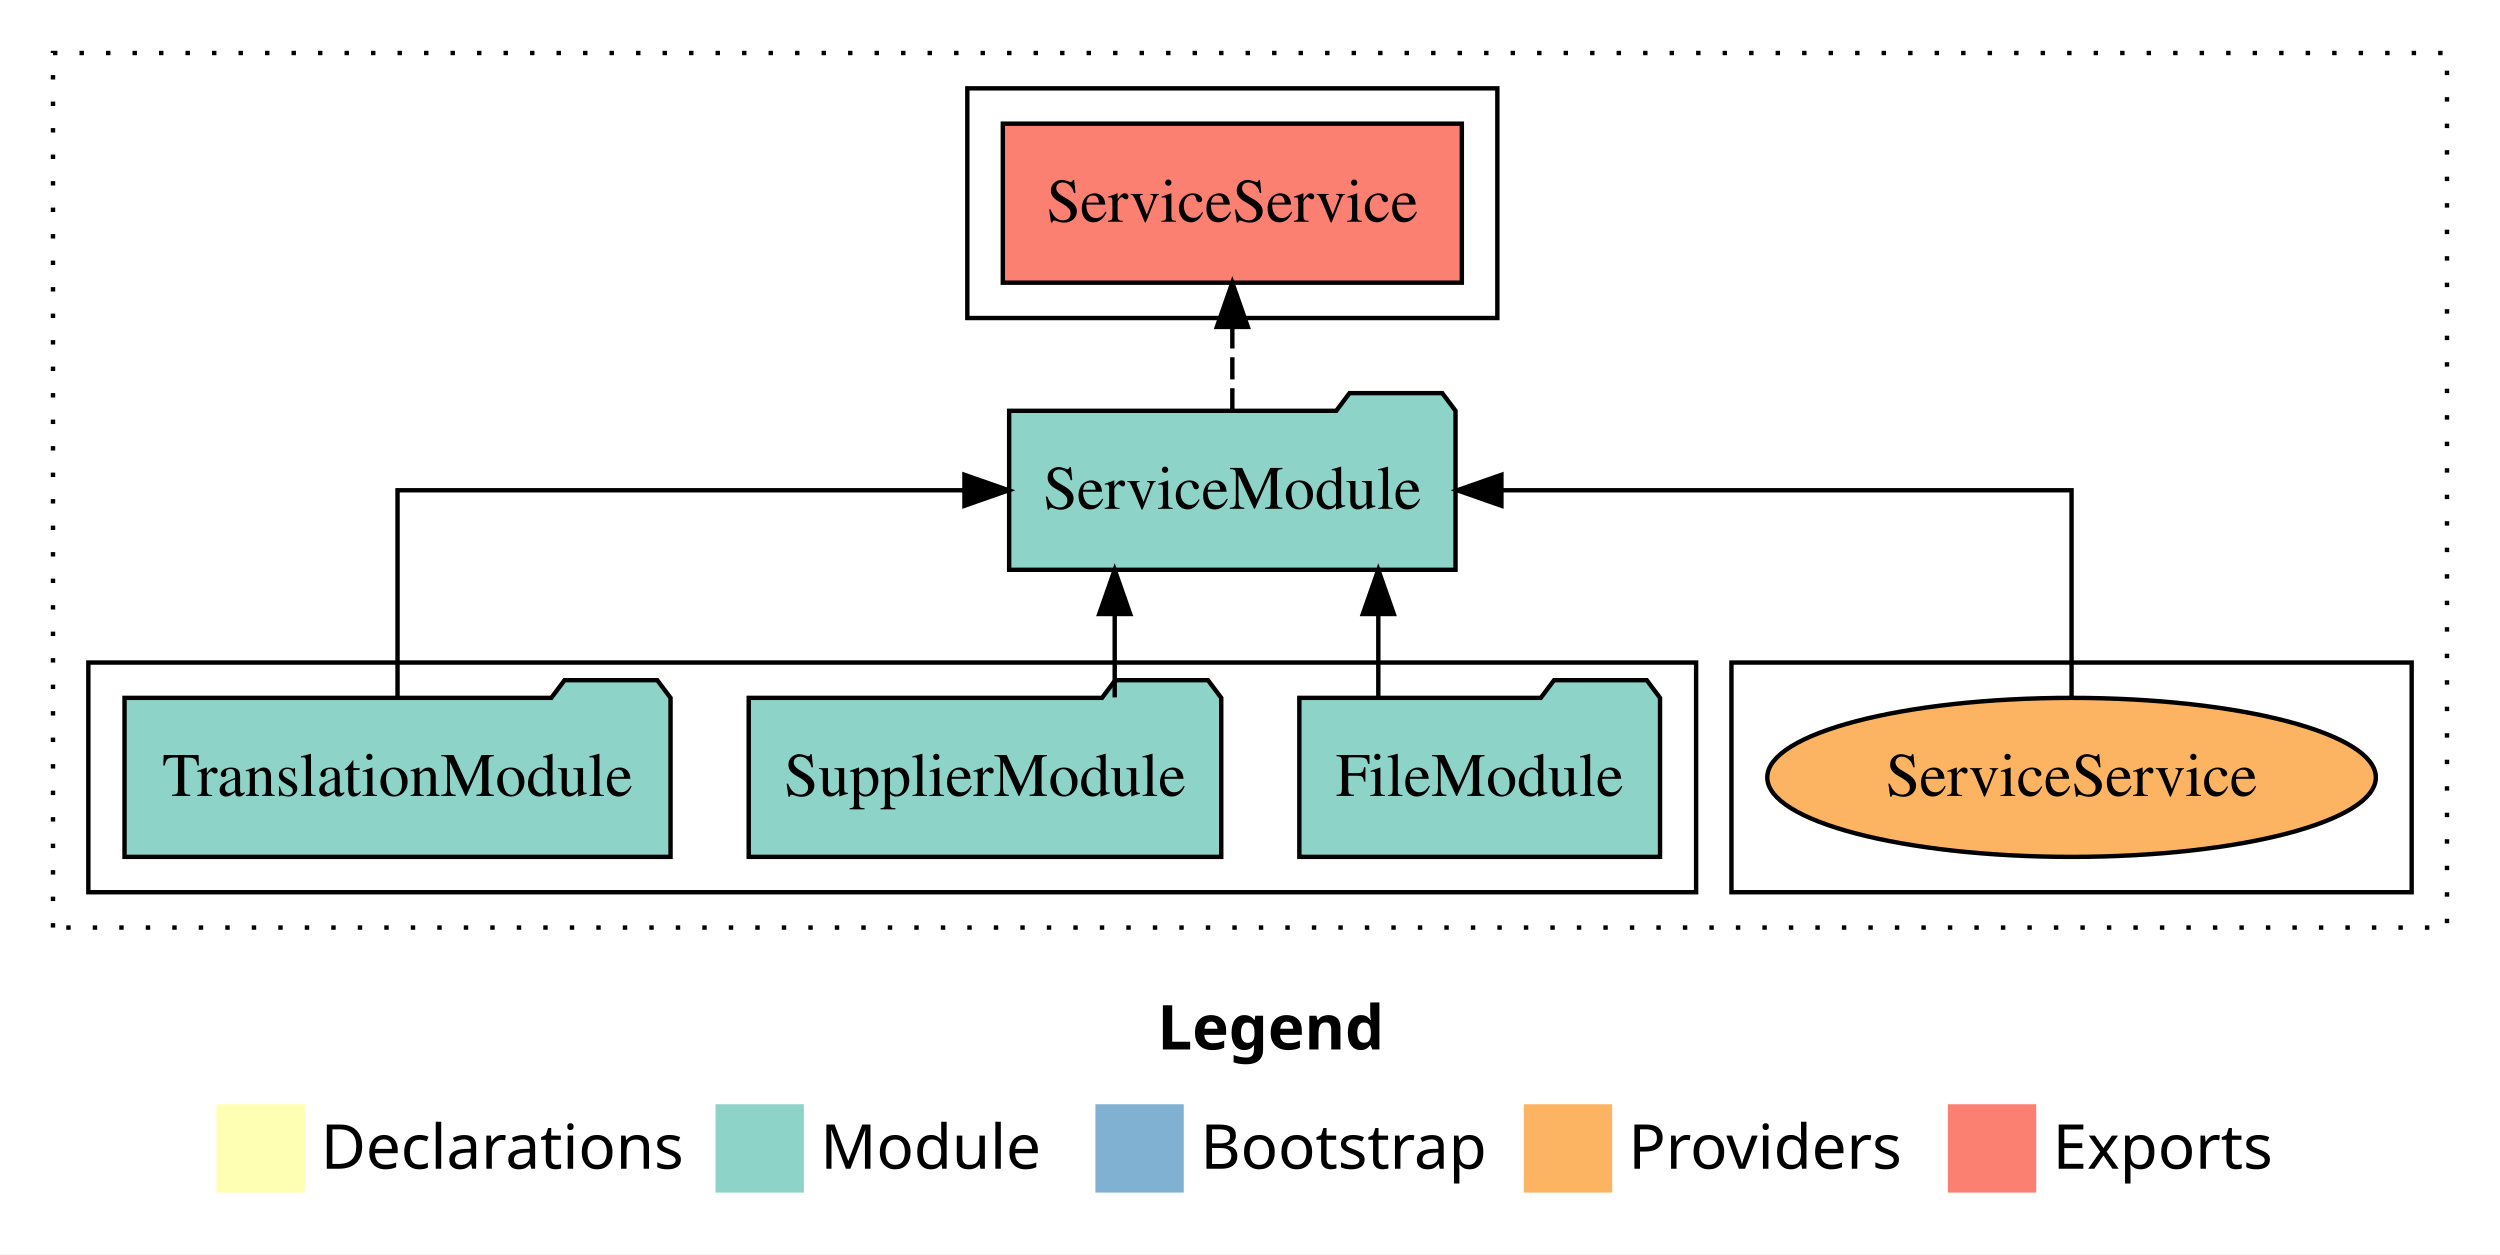
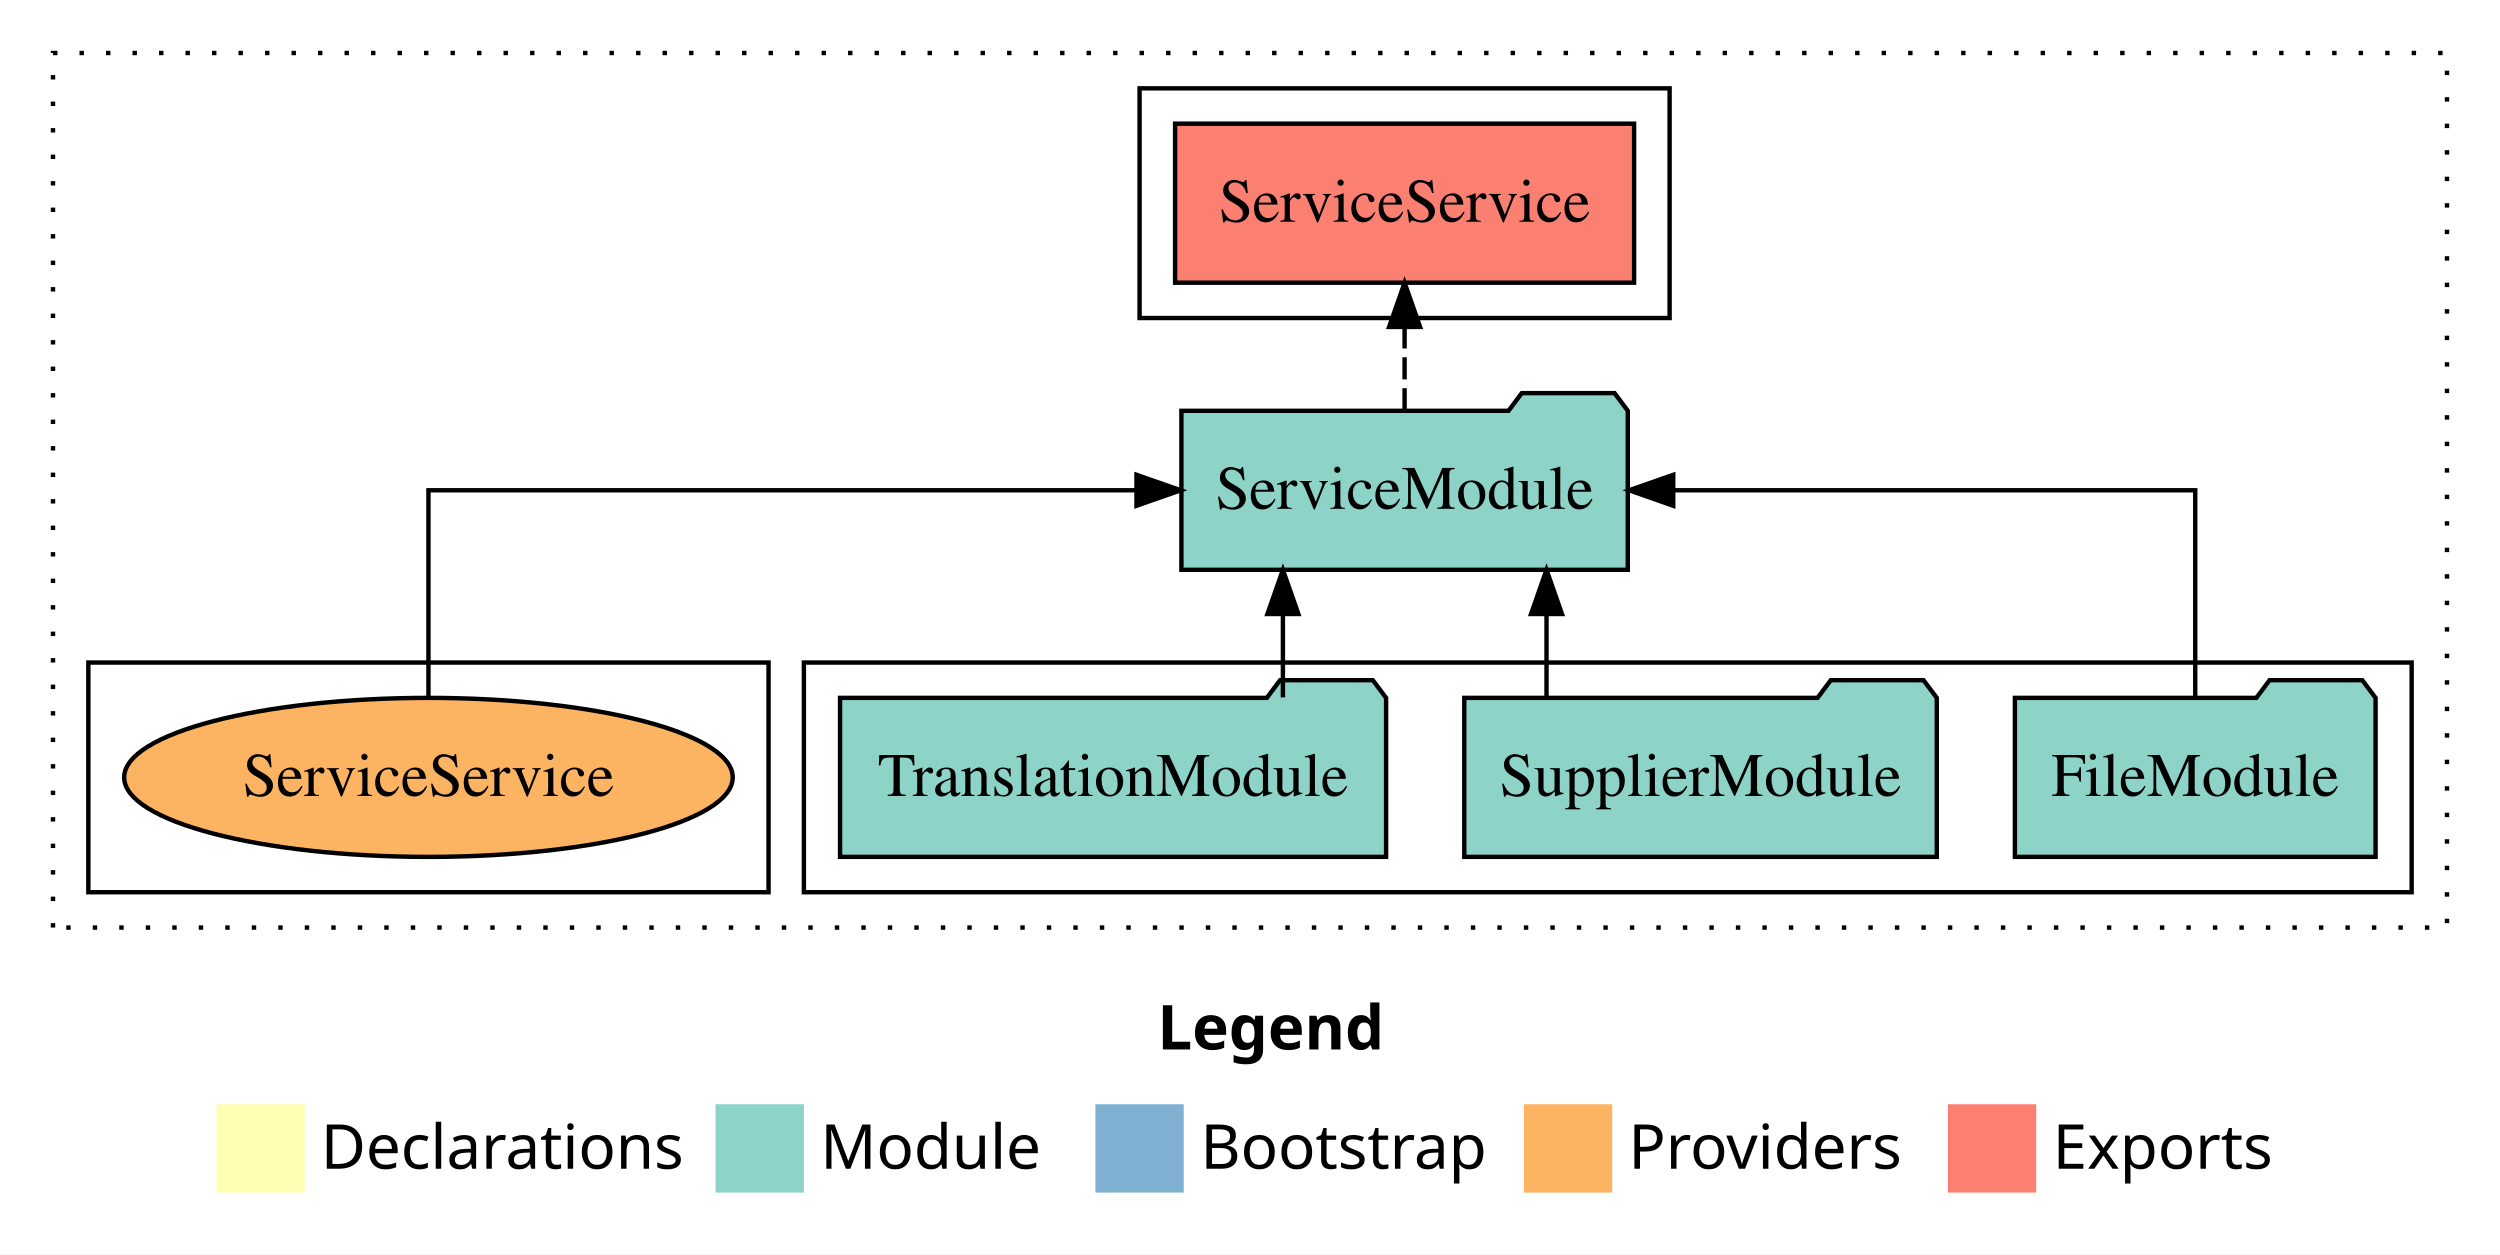
<svg xmlns="http://www.w3.org/2000/svg" width="566pt" height="284pt" viewBox="0.00 0.00 566.00 284.00">
  <g id="graph0" class="graph" transform="scale(1 1) rotate(0) translate(4 280)">
    <polygon fill="white" stroke="transparent" points="-4,4 -4,-280 562,-280 562,4 -4,4" />
    <text text-anchor="start" x="258.01" y="-42.4" font-family="Times-12" font-weight="bold" font-size="14.00">Legend</text>
    <polygon fill="#ffffb3" stroke="transparent" points="45,-10 45,-30 65,-30 65,-10 45,-10" />
    <text text-anchor="start" x="68.63" y="-15.4" font-family="Times-12" font-size="14.00">  Declarations</text>
    <polygon fill="#8dd3c7" stroke="transparent" points="158,-10 158,-30 178,-30 178,-10 158,-10" />
    <text text-anchor="start" x="181.73" y="-15.4" font-family="Times-12" font-size="14.00">  Module</text>
    <polygon fill="#80b1d3" stroke="transparent" points="244,-10 244,-30 264,-30 264,-10 244,-10" />
    <text text-anchor="start" x="267.78" y="-15.4" font-family="Times-12" font-size="14.00">  Bootstrap</text>
    <polygon fill="#fdb462" stroke="transparent" points="341,-10 341,-30 361,-30 361,-10 341,-10" />
    <text text-anchor="start" x="364.67" y="-15.4" font-family="Times-12" font-size="14.00">  Providers</text>
    <polygon fill="#fb8072" stroke="transparent" points="437,-10 437,-30 457,-30 457,-10 437,-10" />
    <text text-anchor="start" x="460.73" y="-15.4" font-family="Times-12" font-size="14.00">  Exports</text>
    <g id="clust1" class="cluster">
      <polygon fill="none" stroke="black" stroke-dasharray="1,5" points="8,-70 8,-268 550,-268 550,-70 8,-70" />
    </g>
-     <g id="clust6" class="cluster">
-       <polygon fill="none" stroke="black" points="388,-78 388,-130 542,-130 542,-78 388,-78" />
-     </g>
    <g id="clust3" class="cluster">
-       <polygon fill="none" stroke="black" points="16,-78 16,-130 380,-130 380,-78 16,-78" />
+       <polygon fill="none" stroke="black" points="178,-78 178,-130 542,-130 542,-78 178,-78" />
    </g>
    <g id="clust4" class="cluster">
-       <polygon fill="none" stroke="black" points="215,-208 215,-260 335,-260 335,-208 215,-208" />
+       <polygon fill="none" stroke="black" points="254,-208 254,-260 374,-260 374,-208 254,-208" />
+     </g>
+     <g id="clust6" class="cluster">
+       <polygon fill="none" stroke="black" points="16,-78 16,-130 170,-130 170,-78 16,-78" />
    </g>
    <g id="node1" class="node">
-       <polygon fill="#8dd3c7" stroke="black" points="371.83,-122 368.83,-126 347.83,-126 344.83,-122 290.17,-122 290.17,-86 371.83,-86 371.83,-122" />
-       <text text-anchor="middle" x="331" y="-99.8" font-family="Times,serif" font-size="14.00">FileModule</text>
+       <polygon fill="#8dd3c7" stroke="black" points="533.83,-122 530.83,-126 509.83,-126 506.83,-122 452.17,-122 452.17,-86 533.83,-86 533.83,-122" />
+       <text text-anchor="middle" x="493" y="-99.8" font-family="Times,serif" font-size="14.00">FileModule</text>
    </g>
    <g id="node4" class="node">
-       <polygon fill="#8dd3c7" stroke="black" points="325.53,-187 322.53,-191 301.53,-191 298.53,-187 224.47,-187 224.47,-151 325.53,-151 325.53,-187" />
-       <text text-anchor="middle" x="275" y="-164.8" font-family="Times,serif" font-size="14.00">ServiceModule</text>
+       <polygon fill="#8dd3c7" stroke="black" points="364.53,-187 361.53,-191 340.53,-191 337.53,-187 263.47,-187 263.47,-151 364.53,-151 364.53,-187" />
+       <text text-anchor="middle" x="314" y="-164.8" font-family="Times,serif" font-size="14.00">ServiceModule</text>
    </g>
    <g id="edge1" class="edge">
-       <path fill="none" stroke="black" d="M308.05,-122.11C308.05,-122.11 308.05,-140.99 308.05,-140.99" />
-       <polygon fill="black" stroke="black" points="304.55,-140.99 308.05,-150.99 311.55,-140.99 304.55,-140.99" />
+       <path fill="none" stroke="black" d="M493,-122.11C493,-141.34 493,-169 493,-169 493,-169 374.82,-169 374.82,-169" />
+       <polygon fill="black" stroke="black" points="374.82,-165.5 364.82,-169 374.82,-172.5 374.82,-165.5" />
    </g>
    <g id="node2" class="node">
-       <polygon fill="#8dd3c7" stroke="black" points="272.49,-122 269.49,-126 248.49,-126 245.49,-122 165.51,-122 165.51,-86 272.49,-86 272.49,-122" />
-       <text text-anchor="middle" x="219" y="-99.8" font-family="Times,serif" font-size="14.00">SupplierModule</text>
+       <polygon fill="#8dd3c7" stroke="black" points="434.49,-122 431.49,-126 410.49,-126 407.49,-122 327.51,-122 327.51,-86 434.49,-86 434.49,-122" />
+       <text text-anchor="middle" x="381" y="-99.8" font-family="Times,serif" font-size="14.00">SupplierModule</text>
    </g>
    <g id="edge2" class="edge">
-       <path fill="none" stroke="black" d="M248.37,-122.11C248.37,-122.11 248.37,-140.99 248.37,-140.99" />
-       <polygon fill="black" stroke="black" points="244.87,-140.99 248.37,-150.99 251.87,-140.99 244.87,-140.99" />
+       <path fill="none" stroke="black" d="M346.13,-122.11C346.13,-122.11 346.13,-140.99 346.13,-140.99" />
+       <polygon fill="black" stroke="black" points="342.63,-140.99 346.13,-150.99 349.63,-140.99 342.63,-140.99" />
    </g>
    <g id="node3" class="node">
-       <polygon fill="#8dd3c7" stroke="black" points="147.81,-122 144.81,-126 123.81,-126 120.81,-122 24.19,-122 24.19,-86 147.81,-86 147.81,-122" />
-       <text text-anchor="middle" x="86" y="-99.8" font-family="Times,serif" font-size="14.00">TranslationModule</text>
+       <polygon fill="#8dd3c7" stroke="black" points="309.81,-122 306.81,-126 285.81,-126 282.81,-122 186.19,-122 186.19,-86 309.81,-86 309.81,-122" />
+       <text text-anchor="middle" x="248" y="-99.8" font-family="Times,serif" font-size="14.00">TranslationModule</text>
    </g>
    <g id="edge3" class="edge">
-       <path fill="none" stroke="black" d="M86,-122.11C86,-141.34 86,-169 86,-169 86,-169 214.35,-169 214.35,-169" />
-       <polygon fill="black" stroke="black" points="214.35,-172.5 224.35,-169 214.35,-165.5 214.35,-172.5" />
+       <path fill="none" stroke="black" d="M286.45,-122.11C286.45,-122.11 286.45,-140.99 286.45,-140.99" />
+       <polygon fill="black" stroke="black" points="282.95,-140.99 286.45,-150.99 289.95,-140.99 282.95,-140.99" />
    </g>
    <g id="node5" class="node">
-       <polygon fill="#fb8072" stroke="black" points="326.96,-252 223.04,-252 223.04,-216 326.96,-216 326.96,-252" />
-       <text text-anchor="middle" x="275" y="-229.8" font-family="Times,serif" font-size="14.00">ServiceService </text>
+       <polygon fill="#fb8072" stroke="black" points="365.96,-252 262.04,-252 262.04,-216 365.96,-216 365.96,-252" />
+       <text text-anchor="middle" x="314" y="-229.8" font-family="Times,serif" font-size="14.00">ServiceService </text>
    </g>
    <g id="edge4" class="edge">
-       <path fill="none" stroke="black" stroke-dasharray="5,2" d="M275,-187.11C275,-187.11 275,-205.99 275,-205.99" />
-       <polygon fill="black" stroke="black" points="271.5,-205.99 275,-215.99 278.5,-205.99 271.5,-205.99" />
+       <path fill="none" stroke="black" stroke-dasharray="5,2" d="M314,-187.11C314,-187.11 314,-205.99 314,-205.99" />
+       <polygon fill="black" stroke="black" points="310.5,-205.99 314,-215.99 317.5,-205.99 310.5,-205.99" />
    </g>
    <g id="node6" class="node">
-       <ellipse fill="#fdb462" stroke="black" cx="465" cy="-104" rx="68.89" ry="18" />
-       <text text-anchor="middle" x="465" y="-99.8" font-family="Times,serif" font-size="14.00">ServiceService</text>
+       <ellipse fill="#fdb462" stroke="black" cx="93" cy="-104" rx="68.89" ry="18" />
+       <text text-anchor="middle" x="93" y="-99.8" font-family="Times,serif" font-size="14.00">ServiceService</text>
    </g>
    <g id="edge5" class="edge">
-       <path fill="none" stroke="black" d="M465,-122.11C465,-141.34 465,-169 465,-169 465,-169 335.92,-169 335.92,-169" />
-       <polygon fill="black" stroke="black" points="335.92,-165.5 325.92,-169 335.92,-172.5 335.92,-165.5" />
+       <path fill="none" stroke="black" d="M93,-122.11C93,-141.34 93,-169 93,-169 93,-169 253.3,-169 253.3,-169" />
+       <polygon fill="black" stroke="black" points="253.3,-172.5 263.3,-169 253.3,-165.5 253.3,-172.5" />
    </g>
  </g>
</svg>
